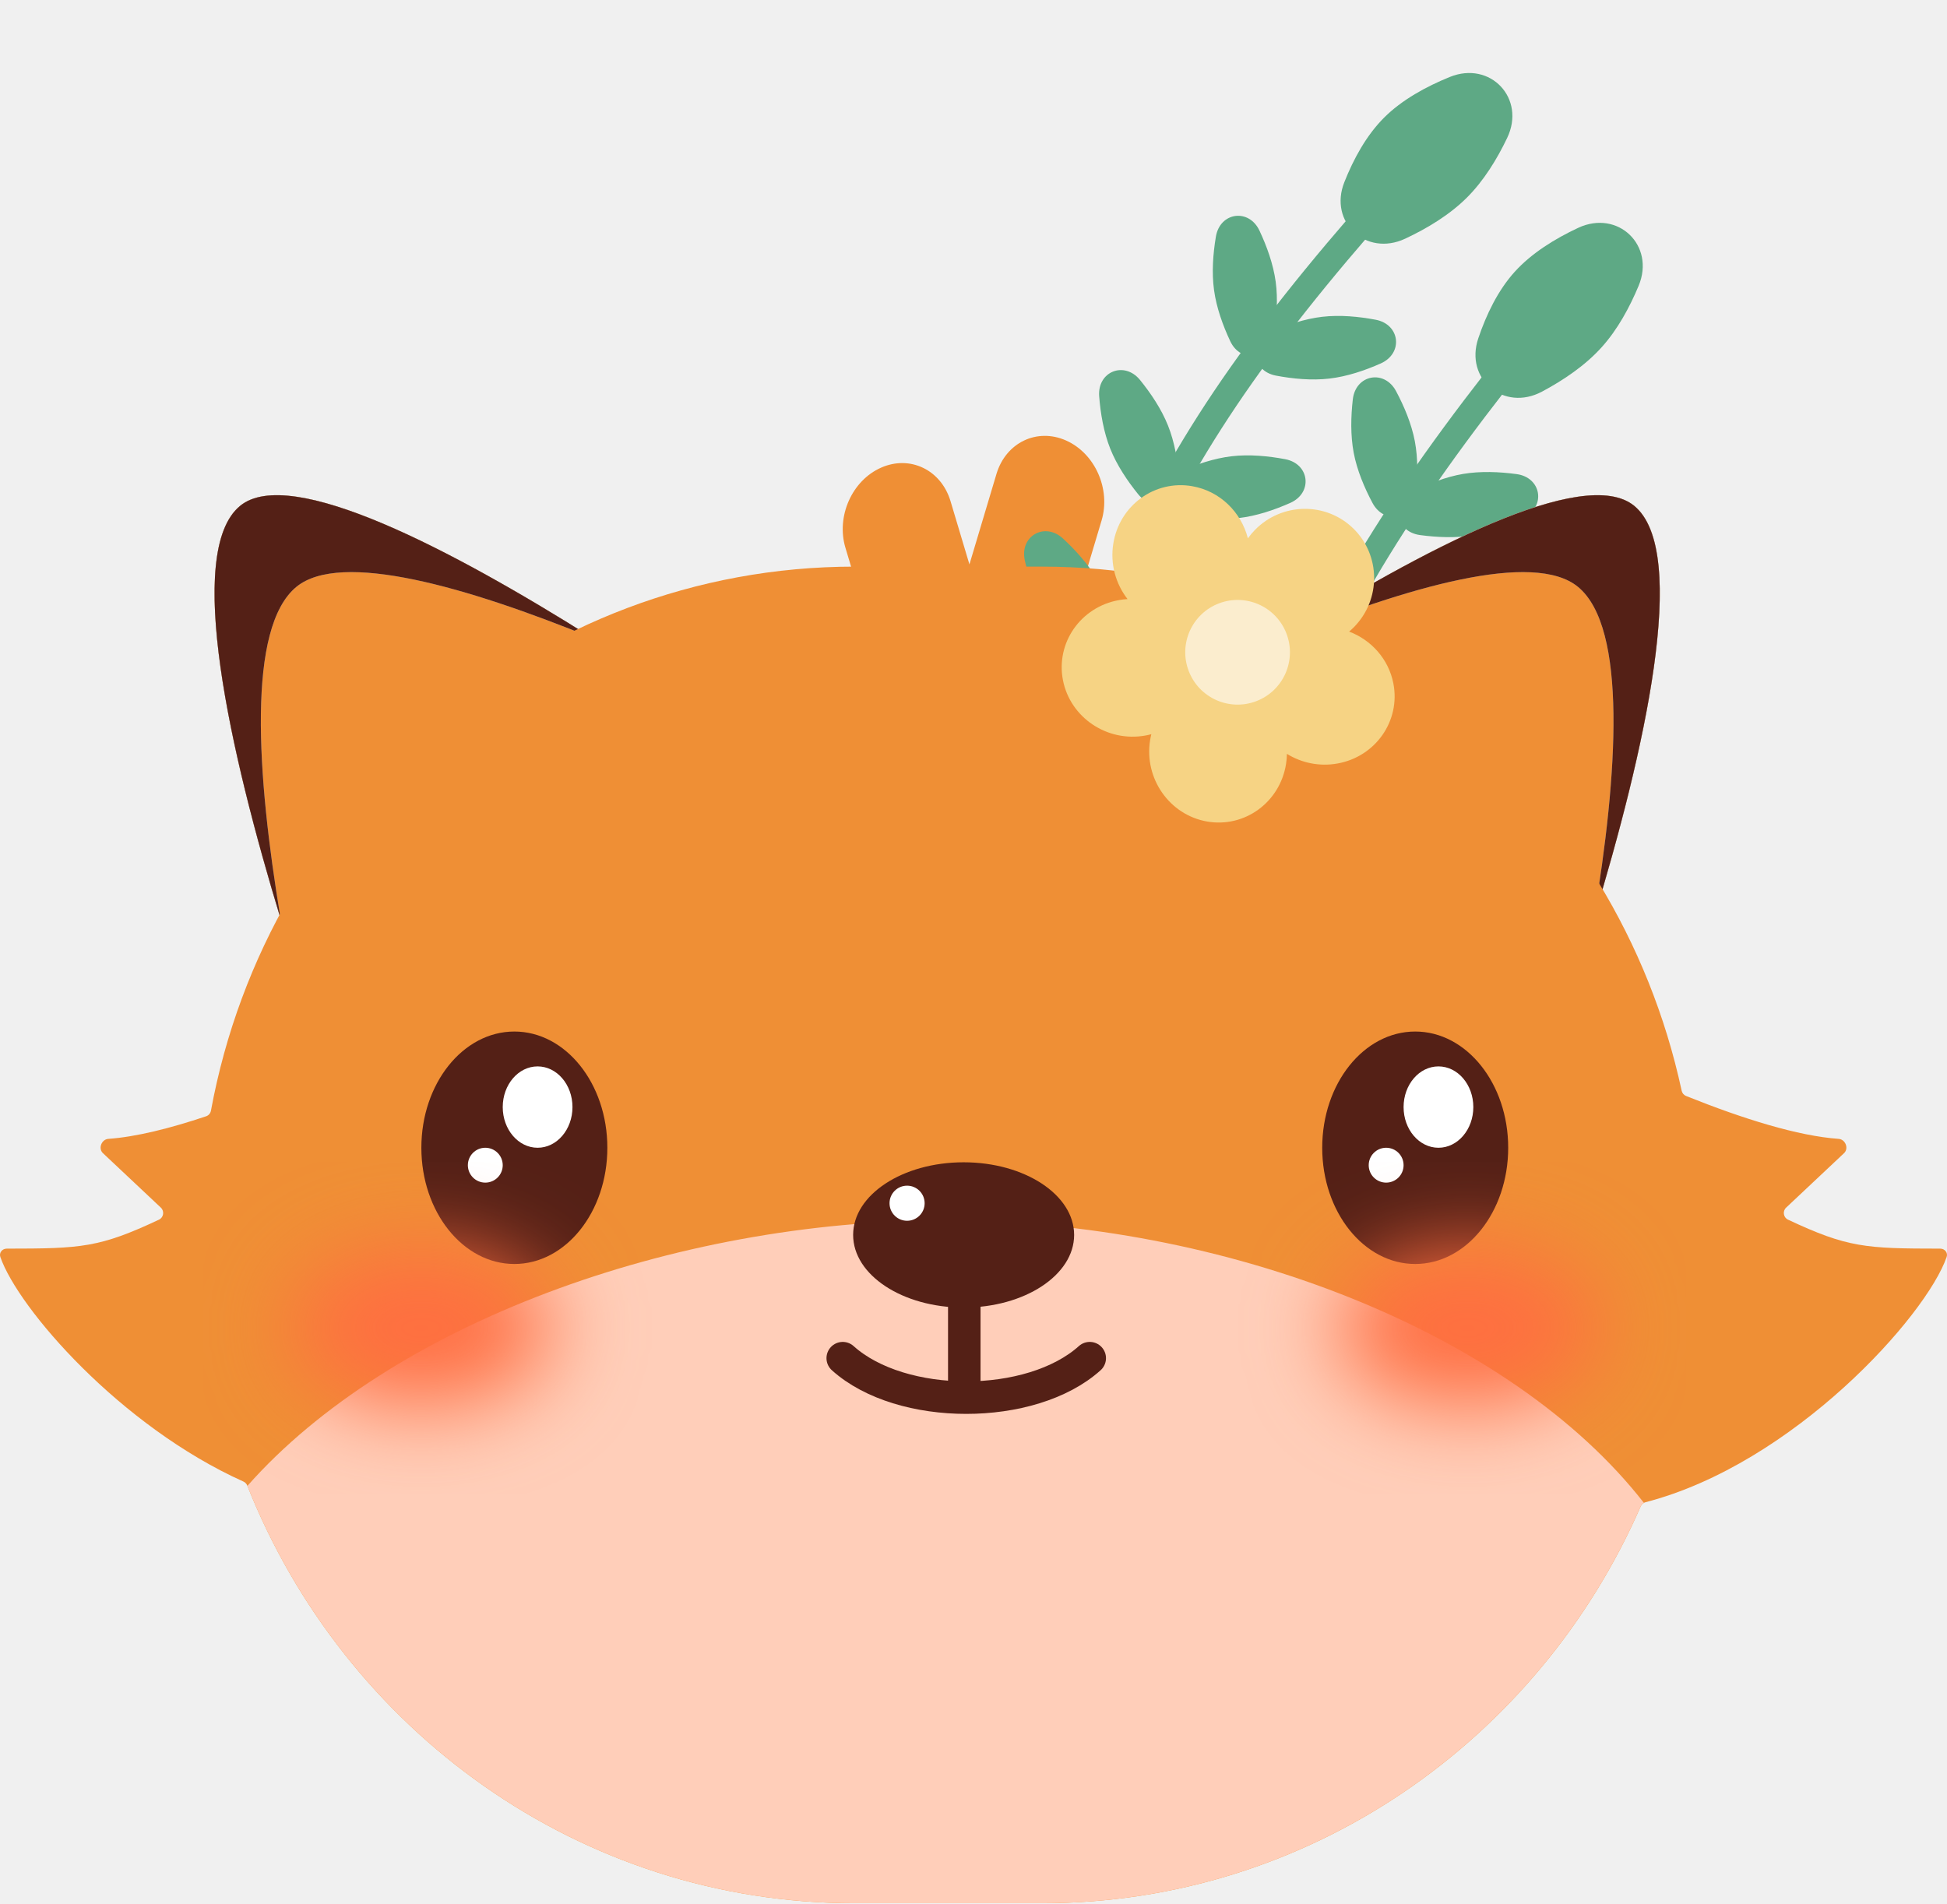
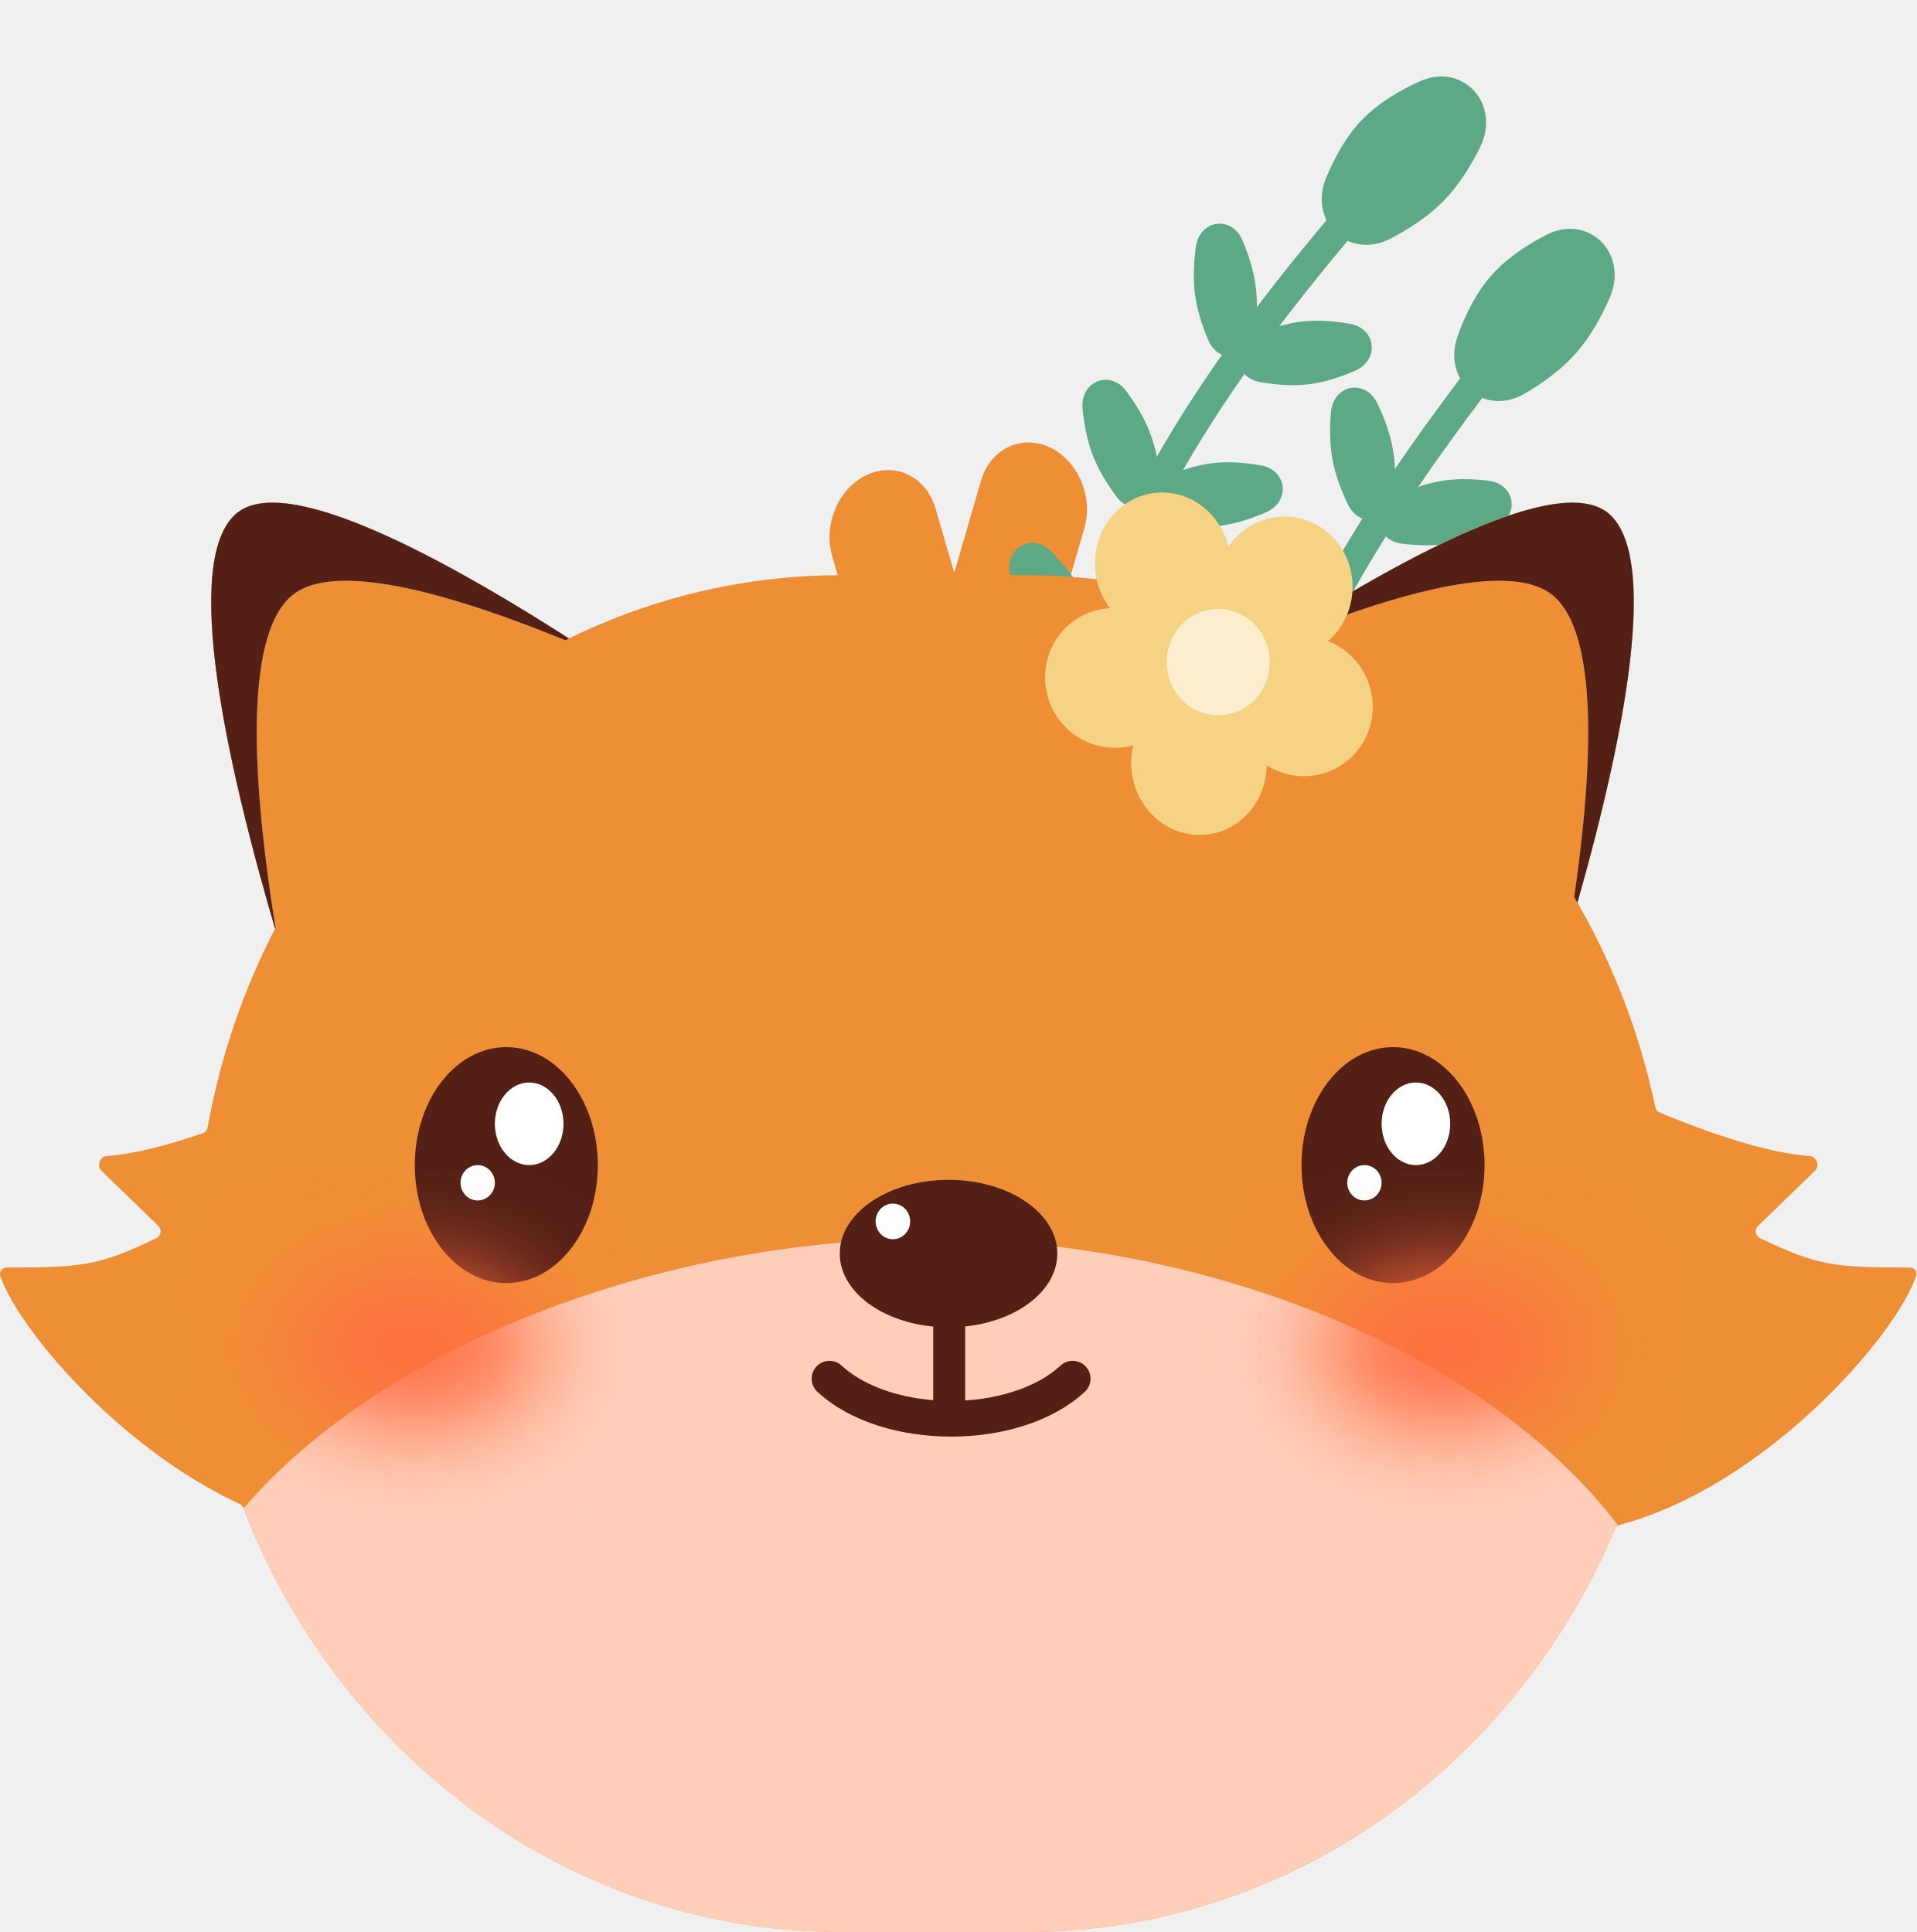
- <svg xmlns="http://www.w3.org/2000/svg" width="134" height="131" viewBox="0 0 134 131" fill="none">
-   <path d="M73.366 30.317C75.364 31.202 76.46 33.668 75.815 35.826L72.622 46.505C72.007 48.564 70.028 49.597 68.113 48.919C67.654 49.687 66.985 50.319 66.163 50.683C64.165 51.568 62.023 50.537 61.378 48.379L58.185 37.7C57.54 35.543 58.636 33.076 60.634 32.191C62.631 31.306 64.773 32.338 65.419 34.495L66.72 38.847L68.581 32.621C69.227 30.463 71.369 29.432 73.366 30.317Z" fill="#EF8F35" />
-   <path d="M102.923 26.244C87.143 46.514 84.499 58.27 82.364 86.152" stroke="#5EA985" stroke-width="1.841" stroke-linecap="round" />
-   <path d="M104.246 18.71C103.089 19.991 102.29 21.662 101.741 23.289C100.791 26.102 103.501 28.353 106.121 26.958C107.597 26.172 109.094 25.162 110.225 23.909C111.319 22.698 112.152 21.17 112.777 19.671C113.937 16.886 111.349 14.405 108.616 15.683C107.017 16.431 105.407 17.425 104.246 18.71Z" fill="#5EA985" />
-   <path d="M100.698 32.62C99.49 32.824 98.28 33.306 97.224 33.841C95.694 34.617 96.028 36.598 97.728 36.828C98.901 36.987 100.203 37.045 101.411 36.842C102.619 36.638 103.829 36.155 104.885 35.62C106.415 34.844 106.081 32.863 104.381 32.633C103.208 32.474 101.906 32.416 100.698 32.62Z" fill="#5EA985" />
-   <path d="M93.168 31.171C93.397 32.374 93.904 33.574 94.461 34.619C95.268 36.133 97.242 35.757 97.437 34.053C97.572 32.877 97.603 31.575 97.375 30.371C97.146 29.167 96.639 27.967 96.082 26.923C95.275 25.409 93.301 25.784 93.106 27.488C92.971 28.665 92.94 29.967 93.168 31.171Z" fill="#5EA985" />
-   <path d="M94.975 42.526C93.767 42.73 92.557 43.212 91.501 43.748C89.971 44.523 90.305 46.504 92.005 46.735C93.178 46.894 94.48 46.952 95.688 46.748C96.896 46.544 98.106 46.062 99.162 45.526C100.692 44.751 100.358 42.77 98.658 42.539C97.485 42.38 96.183 42.322 94.975 42.526Z" fill="#5EA985" />
-   <path d="M86.596 42.436C87.108 43.55 87.888 44.592 88.68 45.472C89.828 46.748 91.653 45.909 91.433 44.208C91.281 43.034 90.998 41.762 90.487 40.649C89.975 39.535 89.195 38.493 88.403 37.612C87.256 36.337 85.43 37.176 85.65 38.877C85.802 40.051 86.085 41.323 86.596 42.436Z" fill="#5EA985" />
-   <path d="M90.058 53.331C88.866 53.618 87.692 54.183 86.676 54.789C85.203 55.669 85.673 57.622 87.385 57.734C88.566 57.812 89.868 57.781 91.059 57.494C92.251 57.207 93.425 56.642 94.441 56.036C95.914 55.157 95.444 53.203 93.732 53.091C92.551 53.013 91.249 53.044 90.058 53.331Z" fill="#5EA985" />
-   <path d="M82.569 53.813C83.235 54.841 84.158 55.761 85.068 56.519C86.386 57.616 88.072 56.524 87.61 54.872C87.291 53.732 86.829 52.514 86.163 51.486C85.497 50.457 84.575 49.537 83.665 48.78C82.346 47.682 80.66 48.775 81.122 50.427C81.441 51.567 81.903 52.785 82.569 53.813Z" fill="#5EA985" />
-   <path d="M87.743 64.682C86.58 65.068 85.457 65.729 84.495 66.419C83.102 67.419 83.734 69.326 85.449 69.294C86.633 69.273 87.928 69.132 89.091 68.746C90.254 68.36 91.376 67.699 92.338 67.009C93.732 66.009 93.099 64.102 91.384 64.134C90.201 64.156 88.906 64.296 87.743 64.682Z" fill="#5EA985" />
-   <path d="M79.361 66.451C80.144 67.394 81.168 68.198 82.162 68.842C83.601 69.776 85.146 68.492 84.492 66.907C84.04 65.812 83.437 64.657 82.654 63.715C81.871 62.773 80.847 61.968 79.853 61.324C78.415 60.39 76.869 61.674 77.523 63.26C77.975 64.354 78.578 65.509 79.361 66.451Z" fill="#5EA985" />
-   <path d="M16.523 34.82C9.732 40.413 24.824 79.343 24.824 79.343L56.141 54.44C56.141 54.44 22.938 29.537 16.523 34.82Z" fill="#C4C4C4" />
-   <path d="M16.523 34.82C9.732 40.413 24.824 79.343 24.824 79.343L56.141 54.44C56.141 54.44 22.938 29.537 16.523 34.82Z" fill="#EF8F35" />
-   <path fill-rule="evenodd" clip-rule="evenodd" d="M19.318 63.251C15.846 51.83 12.679 37.985 16.523 34.82C19.97 31.981 31.151 37.858 40.76 43.904C32.117 40.385 23.441 37.886 20.395 40.395C16.996 43.194 17.648 53.272 19.318 63.251Z" fill="#C4C4C4" />
-   <path fill-rule="evenodd" clip-rule="evenodd" d="M19.318 63.251C15.846 51.83 12.679 37.985 16.523 34.82C19.97 31.981 31.151 37.858 40.76 43.904C32.117 40.385 23.441 37.886 20.395 40.395C16.996 43.194 17.648 53.272 19.318 63.251Z" fill="#542016" />
-   <path d="M112.477 34.82C119.268 40.413 104.176 79.343 104.176 79.343L72.859 54.44C72.859 54.44 106.062 29.537 112.477 34.82Z" fill="#C4C4C4" />
-   <path d="M112.477 34.82C119.268 40.413 104.176 79.343 104.176 79.343L72.859 54.44C72.859 54.44 106.062 29.537 112.477 34.82Z" fill="#EF8F35" />
-   <path fill-rule="evenodd" clip-rule="evenodd" d="M109.682 63.251C113.154 51.83 116.321 37.985 112.477 34.82C109.03 31.981 97.849 37.858 88.24 43.904C96.883 40.385 105.559 37.886 108.605 40.395C112.004 43.194 111.352 53.272 109.682 63.251Z" fill="#C4C4C4" />
-   <path fill-rule="evenodd" clip-rule="evenodd" d="M109.682 63.251C113.154 51.83 116.321 37.985 112.477 34.82C109.03 31.981 97.849 37.858 88.24 43.904C96.883 40.385 105.559 37.886 108.605 40.395C112.004 43.194 111.352 53.272 109.682 63.251Z" fill="#542016" />
-   <path d="M93.55 15.552C76.747 34.982 73.501 46.587 69.933 74.321" stroke="#5EA985" stroke-width="1.841" stroke-linecap="round" />
-   <path d="M95.26 8.096C94.038 9.316 93.154 10.943 92.522 12.54C91.429 15.3 94.018 17.687 96.707 16.43C98.222 15.721 99.768 14.789 100.963 13.596C102.118 12.443 103.028 10.96 103.729 9.495C105.032 6.773 102.574 4.162 99.779 5.298C98.144 5.963 96.484 6.872 95.26 8.096Z" fill="#5EA985" />
-   <path d="M91 21.805C89.783 21.946 88.55 22.365 87.468 22.846C85.9 23.541 86.132 25.537 87.817 25.854C88.981 26.074 90.277 26.199 91.494 26.057C92.711 25.916 93.945 25.497 95.027 25.016C96.595 24.32 96.363 22.325 94.677 22.007C93.514 21.788 92.217 21.663 91 21.805Z" fill="#5EA985" />
-   <path d="M83.555 19.969C83.721 21.183 84.166 22.408 84.668 23.48C85.396 25.033 87.387 24.76 87.669 23.068C87.865 21.9 87.963 20.601 87.797 19.387C87.63 18.174 87.186 16.949 86.683 15.877C85.955 14.324 83.965 14.597 83.682 16.289C83.487 17.456 83.388 18.756 83.555 19.969Z" fill="#5EA985" />
-   <path d="M84.774 31.403C83.557 31.544 82.324 31.964 81.242 32.444C79.674 33.14 79.906 35.135 81.592 35.453C82.755 35.672 84.052 35.797 85.269 35.656C86.486 35.514 87.719 35.095 88.801 34.615C90.369 33.919 90.137 31.924 88.451 31.606C87.288 31.387 85.992 31.262 84.774 31.403Z" fill="#5EA985" />
-   <path d="M76.411 30.882C76.865 32.02 77.591 33.101 78.336 34.021C79.416 35.354 81.282 34.611 81.15 32.9C81.059 31.72 80.842 30.435 80.389 29.297C79.935 28.159 79.209 27.077 78.464 26.157C77.384 24.825 75.518 25.568 75.65 27.278C75.741 28.459 75.958 29.743 76.411 30.882Z" fill="#5EA985" />
-   <path d="M79.307 41.941C78.102 42.166 76.901 42.669 75.855 43.223C74.338 44.025 74.707 46 76.411 46.2C77.587 46.339 78.889 46.374 80.093 46.149C81.297 45.924 82.499 45.421 83.545 44.867C85.062 44.065 84.693 42.09 82.989 41.889C81.813 41.751 80.511 41.715 79.307 41.941Z" fill="#5EA985" />
-   <path d="M71.804 42.036C72.416 43.097 73.29 44.063 74.159 44.867C75.42 46.031 77.16 45.027 76.783 43.353C76.523 42.198 76.125 40.958 75.513 39.897C74.9 38.835 74.026 37.869 73.157 37.066C71.897 35.902 70.156 36.906 70.533 38.58C70.793 39.734 71.192 40.975 71.804 42.036Z" fill="#5EA985" />
-   <path d="M76.41 53.157C75.229 53.483 74.074 54.085 73.078 54.725C71.635 55.652 72.168 57.588 73.883 57.645C75.066 57.684 76.366 57.61 77.548 57.285C78.729 56.959 79.884 56.357 80.88 55.717C82.323 54.791 81.79 52.854 80.076 52.797C78.892 52.758 77.592 52.832 76.41 53.157Z" fill="#5EA985" />
-   <path d="M67.949 54.492C68.682 55.474 69.664 56.33 70.623 57.024C72.012 58.031 73.621 56.829 73.049 55.211C72.655 54.095 72.112 52.911 71.379 51.929C70.645 50.948 69.663 50.092 68.705 49.397C67.316 48.39 65.706 49.593 66.278 51.21C66.673 52.326 67.215 53.511 67.949 54.492Z" fill="#5EA985" />
-   <path d="M17.02 102.255C16.97 102.131 16.876 102.031 16.756 101.977C8.278 98.165 1.253 90.055 0.025 86.522C-0.078 86.225 0.154 85.943 0.462 85.943C5.615 85.941 6.85 85.871 10.943 83.948C11.262 83.798 11.33 83.364 11.071 83.121L7.085 79.372C6.741 79.049 6.989 78.421 7.456 78.388C9.337 78.254 11.662 77.68 14.187 76.833C14.359 76.776 14.486 76.625 14.519 76.444C18.449 55.127 36.791 39 58.825 39H71.706C93.265 39 111.289 54.439 115.738 75.072C115.773 75.237 115.887 75.375 116.041 75.436C119.989 77.022 123.754 78.19 126.543 78.388C127.01 78.422 127.258 79.049 126.914 79.372L122.928 83.121C122.669 83.364 122.737 83.798 123.056 83.948C127.149 85.871 128.384 85.941 133.537 85.943C133.845 85.943 134.078 86.222 133.975 86.519C132.563 90.593 123.43 100.762 113.252 103.397C113.102 103.436 112.978 103.543 112.915 103.687C105.895 119.78 90.085 131 71.706 131H58.825C39.906 131 23.709 119.11 17.02 102.255Z" fill="#EF8F35" />
-   <path fill-rule="evenodd" clip-rule="evenodd" d="M113.139 103.442C113.041 103.495 112.961 103.581 112.915 103.687C105.895 119.78 90.085 131 71.706 131H58.825C39.913 131 23.72 119.119 17.027 102.273C26.853 91.166 46.295 84 65 84C84.353 84 103.962 91.671 113.139 103.442Z" fill="#FFCEB9" />
-   <ellipse cx="6.4" cy="8" rx="6.4" ry="8" transform="matrix(-1 0 0 1 41.8 71)" fill="#542016" />
-   <ellipse cx="2.4" cy="2.8" rx="2.4" ry="2.8" transform="matrix(-1 0 0 1 39.4 73.4)" fill="white" />
-   <circle cx="1.2" cy="1.2" r="1.2" transform="matrix(-1 0 0 1 34.6 79)" fill="white" />
-   <ellipse cx="6.4" cy="8" rx="6.4" ry="8" transform="matrix(-1 0 0 1 103.8 71)" fill="#542016" />
-   <ellipse cx="2.4" cy="2.8" rx="2.4" ry="2.8" transform="matrix(-1 0 0 1 101.4 73.4)" fill="white" />
-   <circle cx="1.2" cy="1.2" r="1.2" transform="matrix(-1 0 0 1 96.6 79)" fill="white" />
-   <rect x="65.247" y="86.442" width="2.237" height="9.663" rx="1.118" fill="#542016" />
-   <ellipse cx="66.321" cy="85" rx="7.605" ry="5" fill="#542016" />
-   <circle cx="62.429" cy="82.818" r="1.208" fill="white" />
-   <path d="M58 93.482C62.026 97.105 70.974 97.105 75 93.482" stroke="#542016" stroke-width="2.237" stroke-linecap="round" />
-   <path d="M92.853 43.472C92.969 43.374 93.082 43.27 93.191 43.159C95.05 41.263 95.031 38.23 93.148 36.383C91.266 34.537 88.232 34.576 86.373 36.471C86.193 36.656 86.03 36.85 85.885 37.053C85.423 35.252 83.966 33.798 82.055 33.465C79.472 33.014 77.038 34.786 76.621 37.423C76.398 38.829 76.793 40.196 77.602 41.235C77.406 41.246 77.208 41.269 77.009 41.305C74.381 41.773 72.656 44.24 73.156 46.815C73.657 49.389 76.193 51.097 78.821 50.628C78.963 50.603 79.102 50.572 79.239 50.535C79.204 50.672 79.176 50.812 79.153 50.955C78.736 53.591 80.492 56.094 83.076 56.545C85.66 56.995 88.093 55.223 88.51 52.586C88.548 52.352 88.567 52.119 88.571 51.888C89.57 52.507 90.797 52.776 92.045 52.553C94.673 52.085 96.398 49.618 95.898 47.043C95.571 45.361 94.375 44.049 92.853 43.472Z" fill="#F6D384" />
-   <circle cx="85.176" cy="44.896" r="3.602" transform="rotate(69.1033 85.1757 44.8961)" fill="white" fill-opacity="0.6" />
+ <svg xmlns="http://www.w3.org/2000/svg" width="120" height="121" viewBox="0 0 120 121" fill="none">
+   <path d="M65.701 28.003C67.49 28.82 68.472 31.098 67.894 33.091L65.035 42.955C64.484 44.856 62.712 45.811 60.996 45.184C60.586 45.894 59.986 46.478 59.25 46.814C57.461 47.632 55.543 46.679 54.965 44.686L52.106 34.822C51.528 32.829 52.51 30.551 54.299 29.734C56.088 28.916 58.006 29.869 58.584 31.862L59.749 35.882L61.416 30.131C61.994 28.138 63.912 27.185 65.701 28.003Z" fill="#EF8F35" />
+   <path d="M92.17 24.241C78.039 42.963 75.671 53.822 73.759 79.575" stroke="#5EA985" stroke-width="1.841" stroke-linecap="round" />
+   <path d="M93.355 17.281C92.43 18.338 91.76 19.682 91.277 21.028C90.264 23.849 92.932 26.135 95.471 24.652C96.647 23.966 97.808 23.114 98.709 22.084C99.574 21.096 100.257 19.88 100.79 18.655C102.005 15.865 99.457 13.344 96.808 14.716C95.532 15.377 94.283 16.222 93.355 17.281Z" fill="#5EA985" />
+   <path d="M90.178 30.13C89.189 30.302 88.199 30.688 87.315 31.131C85.798 31.889 86.119 33.85 87.793 34.053C88.769 34.171 89.828 34.201 90.816 34.029C91.804 33.857 92.794 33.47 93.679 33.028C95.195 32.269 94.874 30.309 93.2 30.106C92.224 29.988 91.166 29.958 90.178 30.13Z" fill="#5EA985" />
+   <path d="M83.434 28.791C83.613 29.758 83.979 30.722 84.4 31.591C85.155 33.153 87.152 32.761 87.299 31.023C87.381 30.055 87.379 29.019 87.201 28.052C87.023 27.086 86.656 26.122 86.236 25.253C85.481 23.691 83.483 24.083 83.336 25.821C83.254 26.789 83.256 27.824 83.434 28.791Z" fill="#5EA985" />
+   <path d="M85.052 39.28C84.064 39.452 83.074 39.839 82.19 40.281C80.673 41.039 80.994 43 82.668 43.203C83.644 43.321 84.702 43.351 85.691 43.179C86.679 43.007 87.669 42.62 88.554 42.178C90.07 41.419 89.749 39.459 88.075 39.256C87.099 39.138 86.041 39.108 85.052 39.28Z" fill="#5EA985" />
+   <path d="M77.549 39.197C77.948 40.093 78.531 40.94 79.144 41.681C80.241 43.009 82.084 42.136 81.822 40.413C81.676 39.45 81.433 38.443 81.033 37.546C80.634 36.649 80.051 35.802 79.439 35.061C78.341 33.733 76.499 34.606 76.76 36.33C76.906 37.292 77.15 38.3 77.549 39.197Z" fill="#5EA985" />
+   <path d="M80.648 49.26C79.674 49.502 78.713 49.958 77.86 50.462C76.397 51.327 76.849 53.26 78.532 53.343C79.514 53.392 80.571 53.347 81.546 53.105C82.52 52.863 83.482 52.407 84.335 51.903C85.797 51.038 85.346 49.105 83.662 49.022C82.68 48.973 81.623 49.018 80.648 49.26Z" fill="#5EA985" />
+   <path d="M73.943 49.705C74.465 50.537 75.163 51.292 75.876 51.936C77.147 53.086 78.842 51.954 78.344 50.287C78.066 49.353 77.683 48.387 77.161 47.555C76.639 46.724 75.94 45.969 75.228 45.324C73.956 44.174 72.262 45.306 72.759 46.973C73.038 47.907 73.421 48.873 73.943 49.705Z" fill="#5EA985" />
+   <path d="M78.576 59.745C77.625 60.07 76.704 60.607 75.896 61.183C74.509 62.171 75.117 64.06 76.801 63.997C77.783 63.96 78.832 63.823 79.783 63.498C80.734 63.173 81.654 62.636 82.463 62.059C83.849 61.072 83.242 59.183 81.557 59.246C80.575 59.283 79.526 59.419 78.576 59.745Z" fill="#5EA985" />
+   <path d="M71.07 61.379C71.686 62.144 72.471 62.811 73.256 63.366C74.65 64.351 76.196 63.027 75.512 61.432C75.127 60.535 74.635 59.617 74.019 58.851C73.402 58.086 72.618 57.419 71.832 56.864C70.438 55.879 68.892 57.203 69.576 58.797C69.961 59.695 70.453 60.613 71.07 61.379Z" fill="#5EA985" />
+   <path d="M14.797 32.162C8.715 37.328 22.231 73.286 22.231 73.286L50.276 50.285C50.276 50.285 20.541 27.283 14.797 32.162Z" fill="#C4C4C4" />
+   <path d="M14.797 32.162C8.715 37.328 22.231 73.286 22.231 73.286L50.276 50.285C50.276 50.285 20.541 27.283 14.797 32.162Z" fill="#EF8F35" />
+   <path fill-rule="evenodd" clip-rule="evenodd" d="M17.3 58.423C14.19 47.873 11.355 35.086 14.797 32.162C17.883 29.54 27.896 34.968 36.501 40.552C28.761 37.302 20.992 34.994 18.264 37.311C15.22 39.897 15.804 49.205 17.3 58.423Z" fill="#C4C4C4" />
+   <path fill-rule="evenodd" clip-rule="evenodd" d="M17.3 58.423C14.19 47.873 11.355 35.086 14.797 32.162C17.883 29.54 27.896 34.968 36.501 40.552C28.761 37.302 20.992 34.994 18.264 37.311C15.22 39.897 15.804 49.205 17.3 58.423Z" fill="#542016" />
+   <path d="M100.725 32.162C106.808 37.328 93.292 73.286 93.292 73.286L65.246 50.285C65.246 50.285 94.981 27.283 100.725 32.162Z" fill="#C4C4C4" />
+   <path d="M100.725 32.162C106.808 37.328 93.292 73.286 93.292 73.286L65.246 50.285C65.246 50.285 94.981 27.283 100.725 32.162Z" fill="#EF8F35" />
+   <path fill-rule="evenodd" clip-rule="evenodd" d="M98.223 58.423C101.332 47.873 104.168 35.086 100.725 32.162C97.639 29.54 87.626 34.968 79.021 40.552C86.761 37.302 94.53 34.994 97.258 37.311C100.302 39.897 99.718 49.205 98.223 58.423Z" fill="#C4C4C4" />
+   <path fill-rule="evenodd" clip-rule="evenodd" d="M98.223 58.423C101.332 47.873 104.168 35.086 100.725 32.162C97.639 29.54 87.626 34.968 79.021 40.552C86.761 37.302 94.53 34.994 97.258 37.311C100.302 39.897 99.718 49.205 98.223 58.423Z" fill="#542016" />
+   <path d="M83.776 14.364C68.729 32.312 65.822 43.031 62.627 68.648" stroke="#5EA985" stroke-width="1.841" stroke-linecap="round" />
+   <path d="M85.307 7.478C84.33 8.485 83.594 9.791 83.044 11.11C81.892 13.874 84.442 16.297 87.052 14.952C88.261 14.329 89.462 13.539 90.414 12.558C91.328 11.617 92.071 10.439 92.665 9.244C94.017 6.521 91.599 3.87 88.885 5.099C87.577 5.691 86.287 6.469 85.307 7.478Z" fill="#5EA985" />
+   <path d="M81.493 20.14C80.496 20.259 79.487 20.593 78.581 20.989C77.029 21.666 77.251 23.639 78.913 23.931C79.883 24.101 80.939 24.188 81.935 24.068C82.932 23.949 83.94 23.615 84.847 23.219C86.399 22.542 86.176 20.569 84.515 20.277C83.545 20.107 82.489 20.021 81.493 20.14Z" fill="#5EA985" />
+   <path d="M74.825 18.445C74.955 19.419 75.272 20.4 75.648 21.29C76.324 22.89 78.341 22.605 78.574 20.876C78.704 19.915 78.753 18.881 78.624 17.908C78.494 16.934 78.177 15.953 77.801 15.062C77.125 13.463 75.108 13.748 74.875 15.476C74.745 16.438 74.696 17.471 74.825 18.445Z" fill="#5EA985" />
+   <path d="M75.918 29.006C74.921 29.125 73.912 29.459 73.006 29.855C71.454 30.532 71.676 32.505 73.338 32.797C74.308 32.967 75.364 33.053 76.36 32.934C77.357 32.815 78.365 32.48 79.272 32.085C80.824 31.408 80.601 29.435 78.94 29.143C77.97 28.973 76.914 28.886 75.918 29.006Z" fill="#5EA985" />
+   <path d="M68.428 28.524C68.782 29.44 69.321 30.316 69.895 31.089C70.925 32.473 72.81 31.698 72.634 29.963C72.537 28.995 72.344 27.977 71.99 27.061C71.636 26.145 71.097 25.269 70.523 24.496C69.493 23.112 67.608 23.887 67.784 25.622C67.882 26.59 68.074 27.608 68.428 28.524Z" fill="#5EA985" />
+   <path d="M71.021 38.739C70.035 38.929 69.051 39.334 68.173 39.793C66.67 40.579 67.024 42.531 68.701 42.704C69.68 42.805 70.739 42.816 71.725 42.626C72.711 42.436 73.695 42.031 74.573 41.573C76.076 40.787 75.722 38.834 74.045 38.661C73.066 38.56 72.007 38.549 71.021 38.739Z" fill="#5EA985" />
+   <path d="M64.302 38.827C64.782 39.685 65.441 40.475 66.12 41.157C67.332 42.373 69.082 41.332 68.668 39.64C68.436 38.693 68.103 37.709 67.623 36.851C67.143 35.993 66.484 35.203 65.805 34.522C64.593 33.305 62.843 34.346 63.257 36.038C63.489 36.985 63.822 37.969 64.302 38.827Z" fill="#5EA985" />
+   <path d="M68.427 49.099C67.461 49.374 66.514 49.862 65.677 50.395C64.243 51.309 64.755 53.225 66.44 53.252C67.424 53.267 68.479 53.187 69.446 52.912C70.412 52.638 71.359 52.149 72.196 51.616C73.63 50.703 73.118 48.787 71.433 48.76C70.449 48.744 69.394 48.825 68.427 49.099Z" fill="#5EA985" />
+   <path d="M60.85 50.332C61.427 51.129 62.177 51.837 62.933 52.432C64.276 53.491 65.886 52.25 65.283 50.621C64.944 49.704 64.499 48.762 63.921 47.965C63.344 47.168 62.594 46.461 61.838 45.865C60.494 44.807 58.884 46.048 59.487 47.677C59.827 48.593 60.272 49.535 60.85 50.332Z" fill="#5EA985" />
+   <path d="M15.241 94.449C15.197 94.334 15.113 94.243 15.005 94.193C7.414 90.671 1.122 83.181 0.022 79.918C-0.07 79.643 0.138 79.382 0.414 79.382C5.029 79.38 6.135 79.316 9.799 77.54C10.085 77.401 10.146 77 9.914 76.776L6.345 73.313C6.037 73.014 6.259 72.435 6.677 72.404C8.361 72.281 10.443 71.75 12.705 70.968C12.859 70.915 12.972 70.776 13.002 70.609C16.521 50.919 32.947 36.023 52.679 36.023H64.215C83.521 36.023 99.662 50.283 103.646 69.341C103.678 69.494 103.779 69.621 103.917 69.678C107.452 71.142 110.825 72.221 113.322 72.404C113.74 72.435 113.963 73.014 113.654 73.313L110.085 76.776C109.853 77 109.914 77.401 110.2 77.54C113.865 79.316 114.971 79.38 119.585 79.382C119.862 79.382 120.07 79.64 119.978 79.915C118.713 83.677 110.534 93.07 101.42 95.504C101.286 95.54 101.174 95.638 101.118 95.772C94.831 110.636 80.673 121 64.215 121H52.679C35.737 121 21.232 110.018 15.241 94.449Z" fill="#EF8F35" />
+   <path fill-rule="evenodd" clip-rule="evenodd" d="M101.319 95.545C101.231 95.595 101.16 95.674 101.118 95.772C94.831 110.636 80.673 121 64.215 121H52.679C35.743 121 21.242 110.026 15.248 94.466C24.048 84.207 41.459 77.588 58.209 77.588C75.54 77.588 93.101 84.674 101.319 95.545Z" fill="#FFCEB9" />
+   <ellipse cx="5.731" cy="7.389" rx="5.731" ry="7.389" transform="matrix(-1 0 0 1 37.4328 65.5802)" fill="#542016" />
+   <ellipse cx="2.149" cy="2.586" rx="2.149" ry="2.586" transform="matrix(-1 0 0 1 35.2836 67.797)" fill="white" />
+   <ellipse cx="1.075" cy="1.108" rx="1.075" ry="1.108" transform="matrix(-1 0 0 1 30.9851 72.9695)" fill="white" />
+   <ellipse cx="5.731" cy="7.389" rx="5.731" ry="7.389" transform="matrix(-1 0 0 1 92.9553 65.5802)" fill="#542016" />
+   <ellipse cx="2.149" cy="2.586" rx="2.149" ry="2.586" transform="matrix(-1 0 0 1 90.806 67.797)" fill="white" />
+   <ellipse cx="1.075" cy="1.108" rx="1.075" ry="1.108" transform="matrix(-1 0 0 1 86.5075 72.9695)" fill="white" />
+   <rect x="58.431" y="79.843" width="2.003" height="8.926" rx="1.002" fill="#542016" />
+   <ellipse cx="59.392" cy="78.511" rx="6.811" ry="4.618" fill="#542016" />
+   <ellipse cx="55.907" cy="76.496" rx="1.082" ry="1.116" fill="white" />
+   <path d="M51.94 86.346C55.546 89.692 63.559 89.692 67.164 86.346" stroke="#542016" stroke-width="2.237" stroke-linecap="round" />
+   <path d="M83.152 40.154C83.256 40.063 83.357 39.967 83.454 39.864C85.119 38.114 85.102 35.312 83.416 33.606C81.73 31.901 79.014 31.937 77.349 33.688C77.188 33.857 77.042 34.037 76.912 34.225C76.498 32.562 75.193 31.218 73.483 30.91C71.169 30.494 68.99 32.131 68.616 34.566C68.416 35.865 68.77 37.128 69.495 38.087C69.319 38.098 69.141 38.119 68.964 38.152C66.61 38.584 65.065 40.863 65.513 43.241C65.961 45.619 68.233 47.196 70.586 46.764C70.713 46.74 70.838 46.712 70.96 46.678C70.929 46.804 70.904 46.934 70.884 47.065C70.51 49.5 72.082 51.812 74.396 52.228C76.71 52.645 78.889 51.008 79.263 48.572C79.296 48.356 79.314 48.141 79.318 47.928C80.212 48.499 81.311 48.747 82.428 48.541C84.782 48.109 86.327 45.83 85.879 43.452C85.586 41.898 84.515 40.687 83.152 40.154Z" fill="#F6D384" />
+   <ellipse cx="3.276" cy="3.277" rx="3.276" ry="3.277" transform="matrix(0.351193 0.948747 -0.919484 0.362089 78.1397 37.1742)" fill="white" fill-opacity="0.6" />
  <g filter="url(#filter0_f_205_15)">
-     <ellipse cx="29" cy="91.4" rx="9" ry="5.4" fill="#FF6E41" />
-     <ellipse cx="101" cy="91.4" rx="9" ry="5.4" fill="#FF6E41" />
+     <ellipse cx="25.97" cy="84.423" rx="8.06" ry="4.988" fill="#FF6E41" />
+     <ellipse cx="90.448" cy="84.423" rx="8.06" ry="4.988" fill="#FF6E41" />
  </g>
  <defs>
-     <filter id="filter0_f_205_15" x="14" y="80" width="102" height="22.8" filterUnits="userSpaceOnUse" color-interpolation-filters="sRGB">
+     <filter id="filter0_f_205_15" x="11.91" y="73.435" width="92.597" height="21.976" filterUnits="userSpaceOnUse" color-interpolation-filters="sRGB">
      <feFlood flood-opacity="0" result="BackgroundImageFix" />
      <feBlend mode="normal" in="SourceGraphic" in2="BackgroundImageFix" result="shape" />
      <feGaussianBlur stdDeviation="3" result="effect1_foregroundBlur_205_15" />
    </filter>
  </defs>
</svg>
